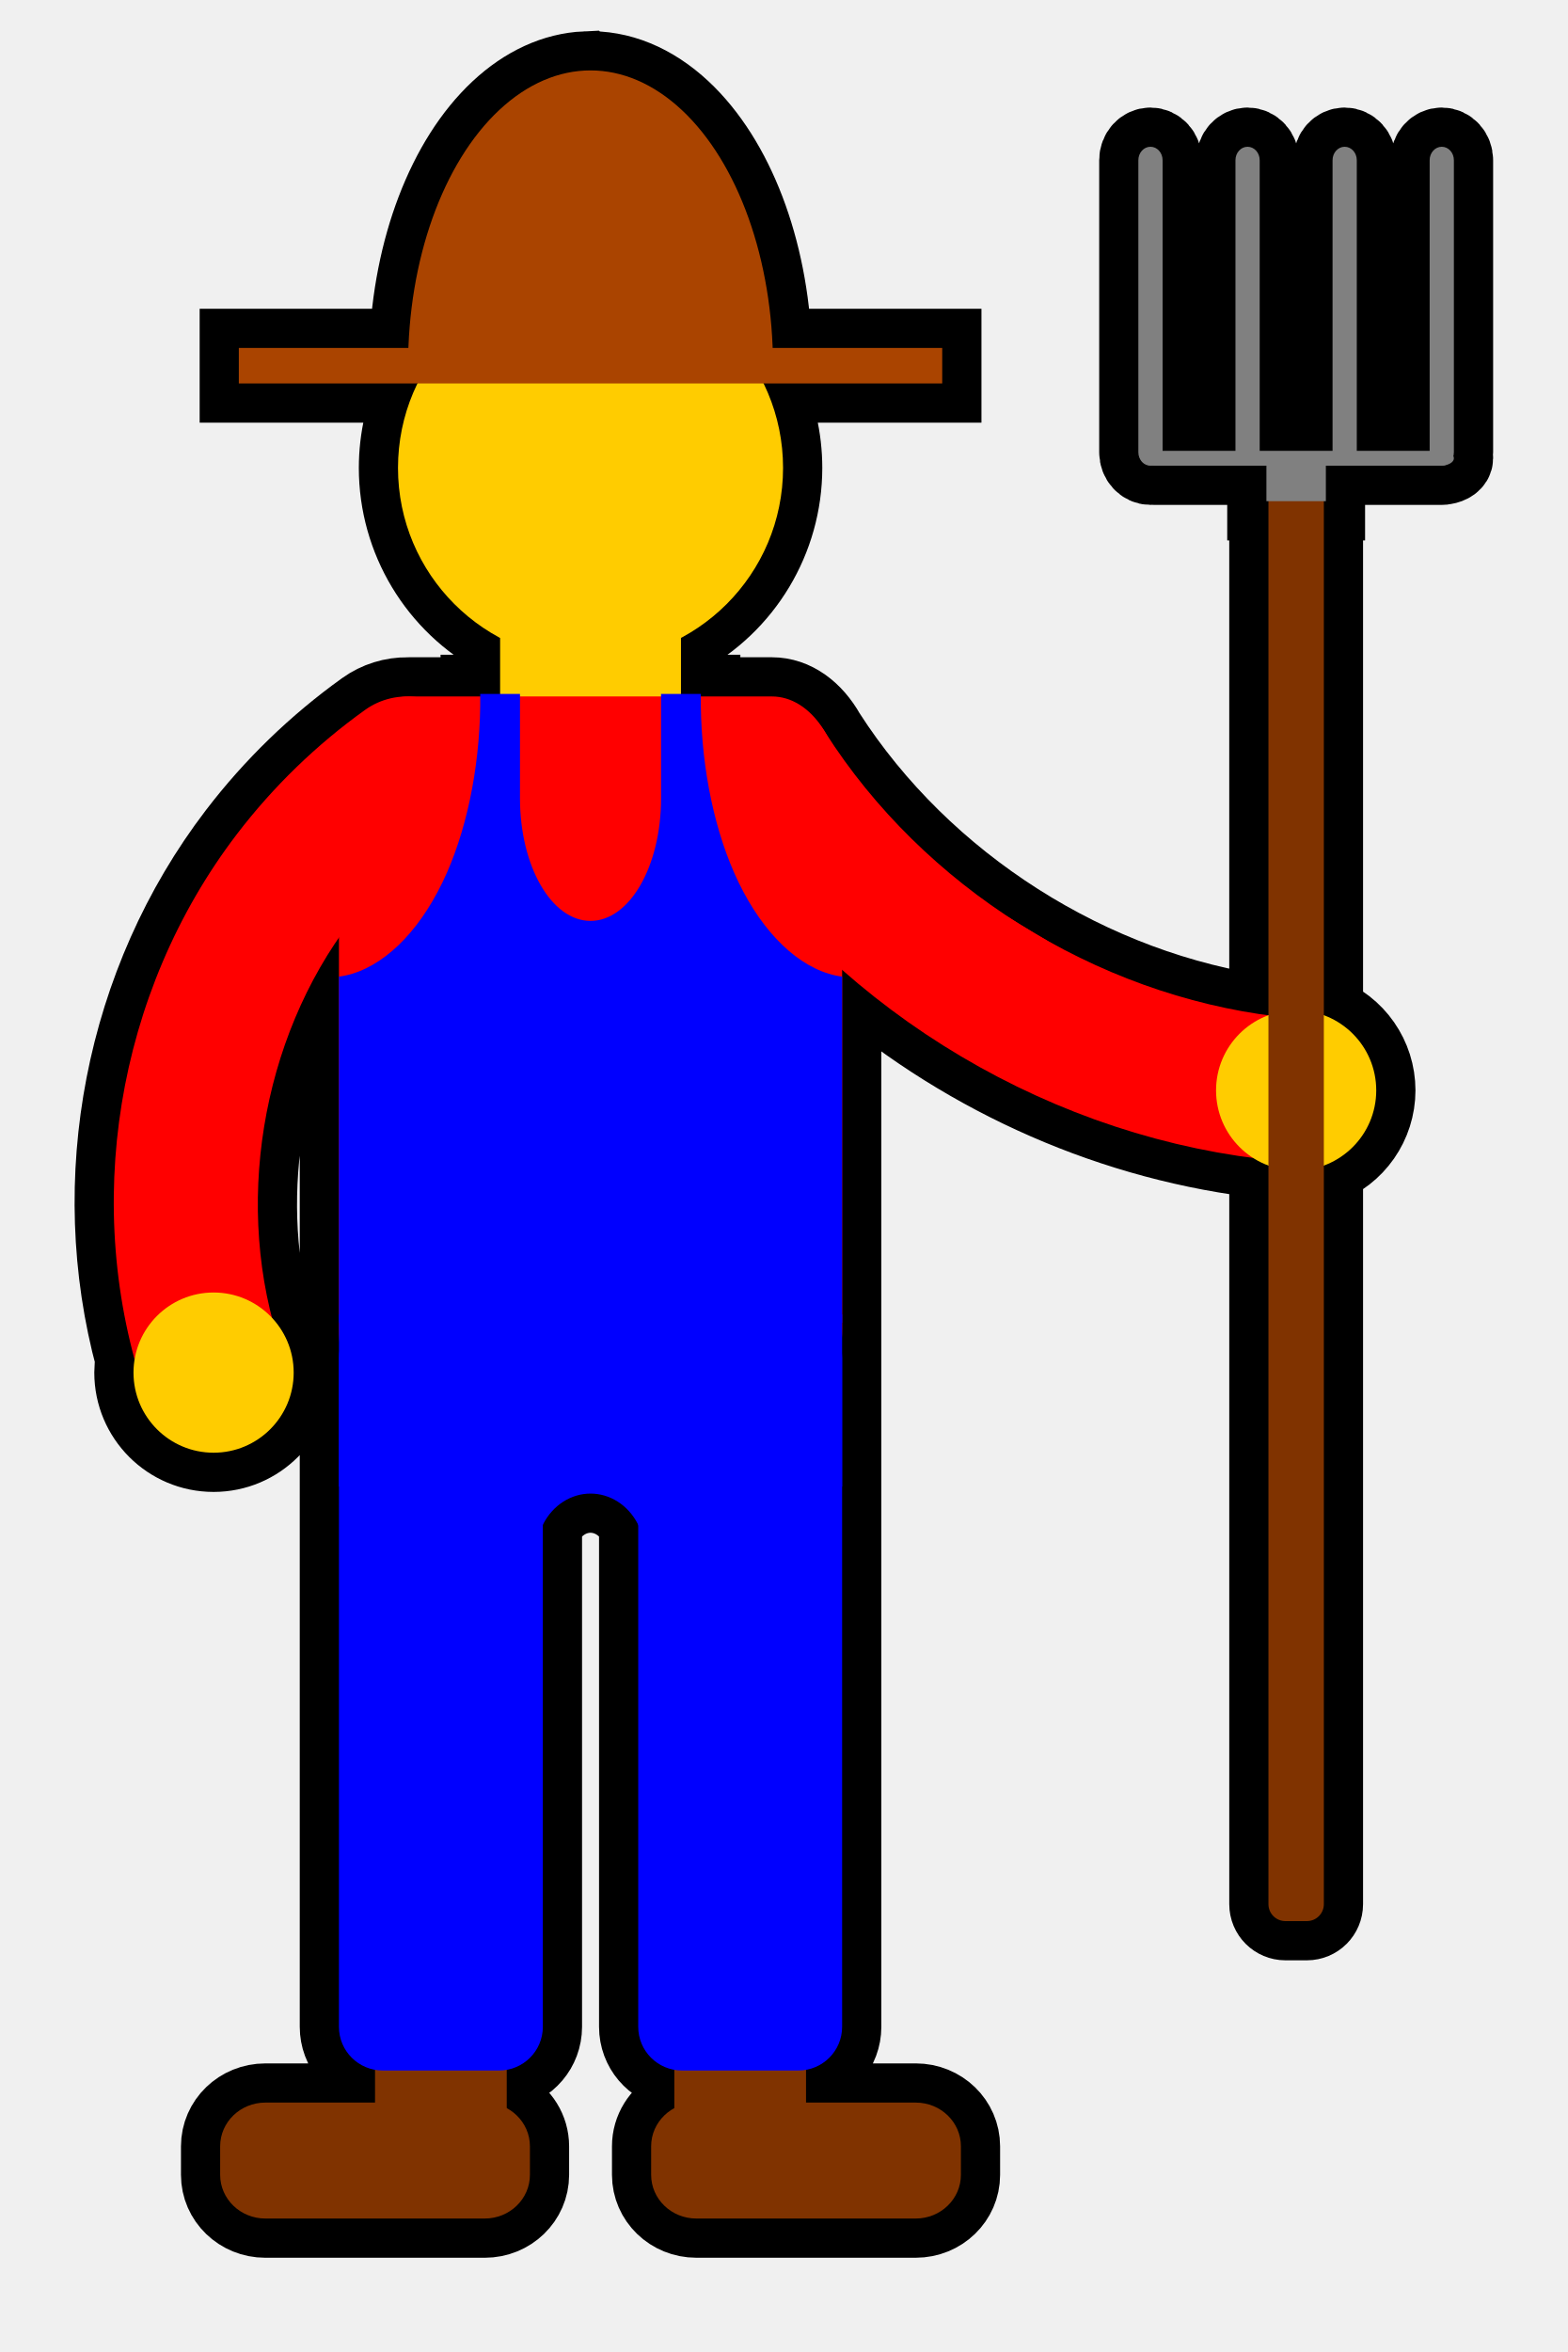
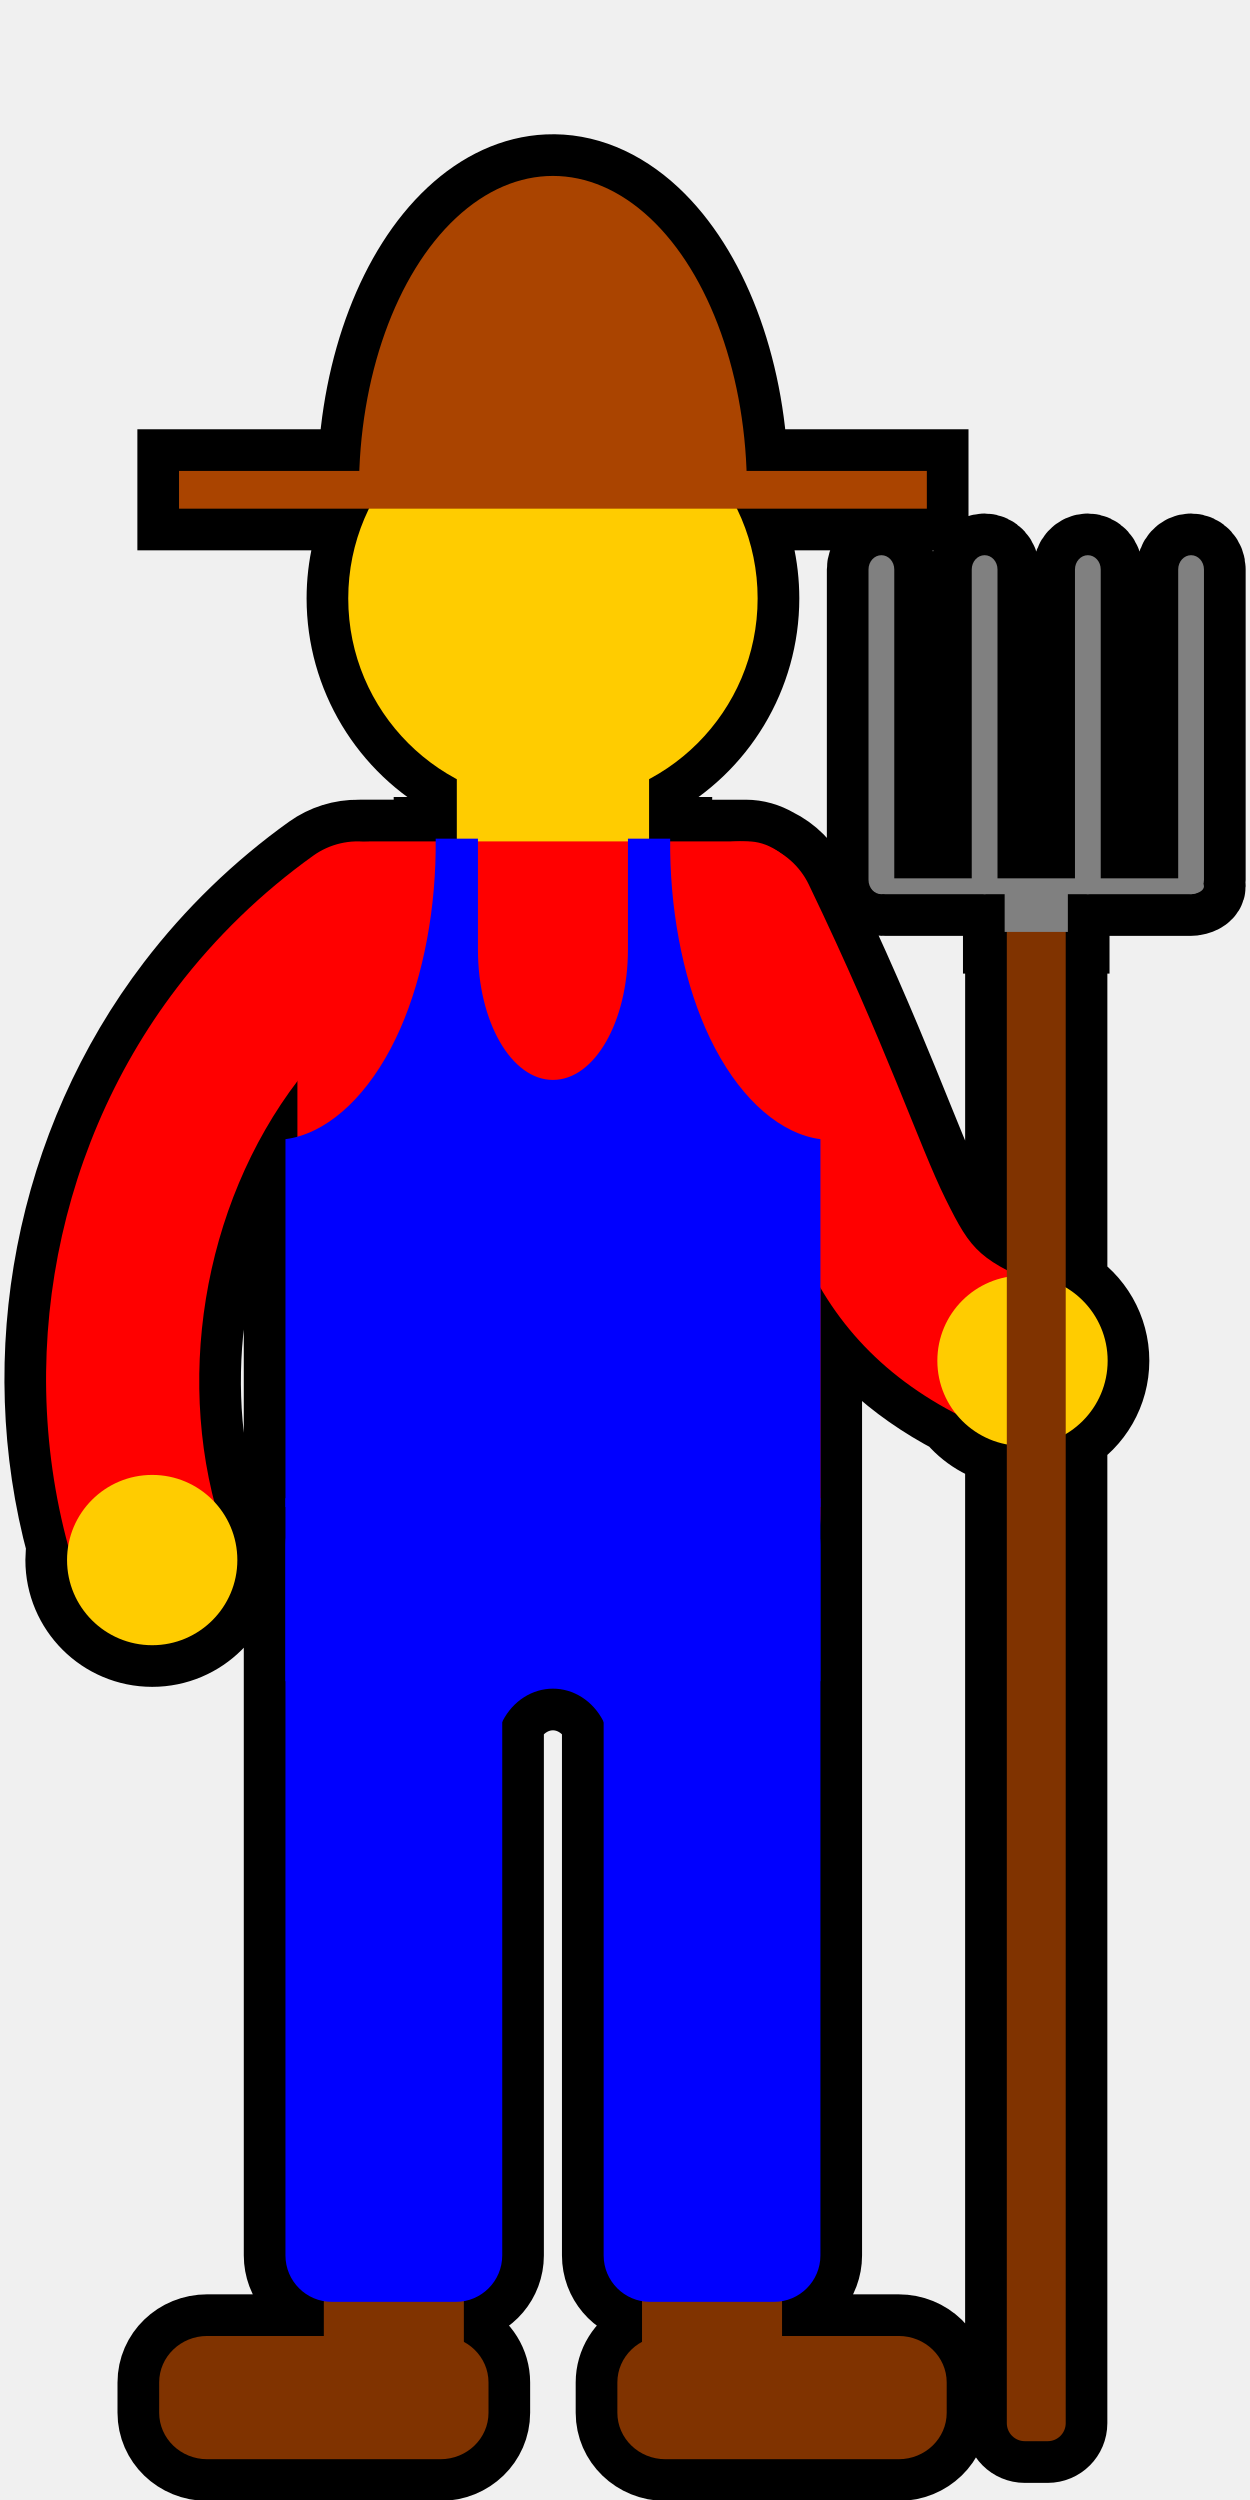
- <svg xmlns="http://www.w3.org/2000/svg" width="100mm" height="150mm" viewBox="0 0 100 150" version="1.1" id="svg5" xml:space="preserve">
+ <svg xmlns="http://www.w3.org/2000/svg" width="75mm" height="150mm" viewBox="0 0 75 150" version="1.1" id="svg5" xml:space="preserve">
  <defs id="defs2">
    <pattern id="EMFhbasepattern" patternUnits="userSpaceOnUse" width="6" height="6" x="0" y="0" />
  </defs>
  <g id="layer1" transform="translate(-19.79032,-32.20967)" style="display:none">
-     <rect style="fill:#ffffff;fill-opacity:0.502;stroke:#008000;stroke-width:2.927;stroke-linecap:square" id="rect2969" width="97.073" height="147.073" x="21.254" y="33.673" />
+     <rect style="fill:#ffffff;fill-opacity:0.502;stroke:#008000;stroke-width:2.532;stroke-linecap:square" id="rect2969" width="72.468" height="147.468" x="21.056" y="33.476" />
  </g>
-   <g id="g611-0" style="display:inline" transform="translate(-115.9512,18.90627)">
-     <path id="path1016" style="fill:none;stroke:#000000;stroke-width:5;stroke-linecap:square;stroke-dasharray:none" d="m 153.3,-14.409 a 11.64,18.833 0 0 0 -5.499,2.516 11.64,18.833 0 0 0 -5.797,15.178 h -10.817 v 2.264 h 11.399 a 12.282,12.282 0 0 0 -1.246,5.386 12.282,12.282 0 0 0 6.513,10.833 v 3.582 h -1.267 c 5.7e-4,0.054 -3e-4,0.107 0,0.161 h -4.536 c -0.027,0 -0.054,0.002 -0.081,0.003 a 4.572,4.572 0 0 0 -2.728,0.852 c -3.097,2.216 -5.855,4.888 -8.168,7.913 -7.229,9.455 -9.644,22.076 -6.535,33.515 a 5.11,5.11 0 0 0 -0.072,0.839 5.11,5.11 0 0 0 5.11,5.109 5.11,5.11 0 0 0 5.109,-5.109 5.11,5.11 0 0 0 -1.388,-3.5 c -2.091,-8.12 -0.48,-17.351 4.275,-24.246 v 24.034 0.529 0.389 10.062 34.454 c 0,1.379 0.991,2.516 2.303,2.745 v 2.089 h -6.998 c -1.596,0 -2.882,1.243 -2.882,2.787 v 1.82 c 0,1.544 1.286,2.787 2.882,2.787 h 13.996 c 1.596,0 2.881,-1.243 2.881,-2.787 v -1.82 c 0,-1.05 -0.595,-1.961 -1.478,-2.436 v -2.44 c 1.311,-0.228 2.303,-1.366 2.303,-2.745 V 78.342 a 3.467,3.826 0 0 1 1.308,-1.483 3.467,3.826 0 0 1 3.467,0 3.467,3.826 0 0 1 1.309,1.478 v 32.017 c 0,1.379 0.991,2.516 2.303,2.745 v 2.439 c -0.883,0.475 -1.478,1.386 -1.478,2.437 v 1.82 c 0,1.544 1.285,2.787 2.881,2.787 h 13.996 c 1.596,0 2.881,-1.243 2.881,-2.787 v -1.82 c 0,-1.544 -1.285,-2.787 -2.881,-2.787 h -6.998 v -2.089 c 1.311,-0.228 2.303,-1.366 2.303,-2.745 V 67.707 64.92 42.968 c 7.303,6.448 16.489,10.719 26.221,11.976 a 5.11,5.11 0 0 0 0.973,0.482 v 47.107 c 0,0.599 0.483,1.081 1.082,1.081 h 1.37 c 0.599,0 1.082,-0.482 1.082,-1.081 V 55.425 a 5.11,5.11 0 0 0 3.343,-4.791 5.11,5.11 0 0 0 -3.343,-4.794 V 13.057 h 0.129 v -2.263 h 7.328 c 0.015,0 0.029,-0.001 0.044,-0.002 0.008,2.45e-4 0.015,0.002 0.023,0.002 0.053,0 0.107,-0.006 0.157,-0.018 0.356,-0.055 0.616,-0.238 0.616,-0.457 0,-0.046 -0.012,-0.09 -0.033,-0.132 0.021,-0.079 0.033,-0.162 0.033,-0.249 v -18.63 c 0,-0.474 -0.345,-0.855 -0.773,-0.855 -0.428,0 -0.773,0.381 -0.773,0.855 v 18.535 h -4.648 v -18.535 c 0,-0.474 -0.345,-0.855 -0.773,-0.855 -0.428,0 -0.773,0.381 -0.773,0.855 v 18.535 h -4.648 v -18.535 c 0,-0.474 -0.345,-0.855 -0.773,-0.855 -0.428,0 -0.773,0.381 -0.773,0.855 v 18.535 h -4.648 v -18.535 c 0,-0.474 -0.344,-0.855 -0.773,-0.855 -0.428,0 -0.773,0.381 -0.773,0.855 v 18.63 c 0,0.474 0.345,0.855 0.773,0.855 0.031,0 0.061,-0.003 0.09,-0.007 0.043,0.004 0.086,0.007 0.131,0.007 h 7.173 v 2.263 h 0.129 v 32.787 a 5.11,5.11 0 0 0 -0.013,0.005 C 185.533,44.317 174.824,37.507 168.657,27.898 c -0.82,-1.459 -2.066,-2.387 -3.465,-2.387 h -4.536 c 3e-4,-0.054 -0.001,-0.107 -5.1e-4,-0.161 h -1.266 v -3.581 a 12.282,12.282 0 0 0 6.514,-10.833 12.282,12.282 0 0 0 -1.245,-5.386 h 11.398 v -2.264 h -10.816 a 11.64,18.833 0 0 0 -5.799,-15.178 11.64,18.833 0 0 0 -6.14,-2.516 z" />
+   <g id="g1448" style="display:inline" transform="translate(-9.299597,1.258418)">
+     <path id="rect1378" style="fill:none;fill-opacity:1;stroke:#000000;stroke-width:5;stroke-linecap:square;stroke-dasharray:none" d="M 42.155,9.304 A 11.64,18.833 0 0 0 36.656,11.82 11.64,18.833 0 0 0 30.858,26.997 H 20.042 v 2.265 h 11.399 a 12.282,12.282 0 0 0 -1.246,5.386 12.282,12.282 0 0 0 6.514,10.833 v 3.581 h -1.267 c 5.7e-4,0.054 -8.09e-4,0.108 -5.17e-4,0.161 h -4.536 c -0.028,0 -0.056,0.002 -0.084,0.003 a 4.572,4.572 0 0 0 -2.725,0.852 c -3.097,2.216 -5.855,4.888 -8.168,7.913 -7.229,9.455 -9.643,22.076 -6.534,33.514 a 5.11,5.11 0 0 0 -0.072,0.839 5.11,5.11 0 0 0 5.109,5.109 5.11,5.11 0 0 0 5.11,-5.109 5.11,5.11 0 0 0 -1.389,-3.501 C 20.061,80.725 21.672,71.494 26.427,64.599 v 2.491 22.073 0.389 10.062 34.453 c 0,1.378 0.991,2.516 2.302,2.745 v 2.089 h -6.998 c -1.596,0 -2.881,1.243 -2.881,2.787 v 1.821 c 0,1.544 1.285,2.787 2.881,2.787 h 13.996 c 1.596,0 2.881,-1.243 2.881,-2.787 v -1.821 c 0,-1.05 -0.595,-1.961 -1.478,-2.436 v -2.44 c 1.311,-0.228 2.302,-1.366 2.302,-2.745 v -32.011 a 3.467,3.826 0 0 1 1.309,-1.483 3.467,3.826 0 0 1 3.467,0 3.467,3.826 0 0 1 1.309,1.479 v 32.016 c 0,1.378 0.991,2.516 2.302,2.745 v 2.44 c -0.883,0.475 -1.478,1.386 -1.478,2.436 v 1.821 c 0,1.544 1.286,2.787 2.882,2.787 h 13.996 c 1.596,0 2.881,-1.243 2.881,-2.787 v -1.821 c 0,-1.544 -1.285,-2.787 -2.881,-2.787 h -6.998 v -2.089 c 1.311,-0.228 2.302,-1.366 2.302,-2.745 v -42.647 -2.787 -12.625 c 1.83,3.121 4.446,5.633 8.124,7.554 a 5.11,5.11 0 0 0 3.06,1.843 v 58.727 c 0,0.599 0.482,1.082 1.081,1.082 h 1.371 c 0.599,0 1.081,-0.483 1.081,-1.082 V 84.788 A 5.11,5.11 0 0 0 75.759,80.386 5.11,5.11 0 0 0 73.241,75.983 V 54.656 h 0.13 v -2.263 h 7.328 c 0.015,0 0.029,-0.001 0.044,-0.002 0.008,2.42e-4 0.015,0.002 0.023,0.002 0.054,0 0.106,-0.006 0.156,-0.018 0.356,-0.055 0.617,-0.238 0.617,-0.457 0,-0.046 -0.012,-0.09 -0.033,-0.132 0.021,-0.079 0.033,-0.162 0.033,-0.249 V 32.908 c 0,-0.474 -0.345,-0.855 -0.773,-0.855 -0.428,0 -0.773,0.381 -0.773,0.855 V 51.443 H 75.345 V 32.908 c 0,-0.474 -0.345,-0.855 -0.773,-0.855 -0.428,0 -0.773,0.381 -0.773,0.855 V 51.443 H 69.151 V 32.908 c 0,-0.474 -0.344,-0.855 -0.773,-0.855 -0.428,0 -0.773,0.381 -0.773,0.855 V 51.443 H 62.957 V 32.908 c 0,-0.474 -0.345,-0.855 -0.773,-0.855 -0.428,0 -0.773,0.381 -0.773,0.855 v 18.63 c 0,0.474 0.345,0.855 0.773,0.855 0.031,0 0.061,-0.003 0.09,-0.007 0.043,0.004 0.087,0.007 0.132,0.007 h 7.172 v 2.263 H 69.708 V 74.952 C 67.733,73.917 67.198,73.03 66.031,70.676 64.456,67.5 62.508,61.542 57.827,51.813 A 4.572,4.572 0 0 0 55.715,49.691 C 55.2,49.391 54.637,49.224 54.047,49.224 h -4.537 c 2.93e-4,-0.054 -5.71e-4,-0.108 0,-0.161 H 48.244 V 45.481 A 12.282,12.282 0 0 0 54.758,34.648 12.282,12.282 0 0 0 53.513,29.262 H 64.91 V 26.997 H 54.094 A 11.64,18.833 0 0 0 48.296,11.82 11.64,18.833 0 0 0 42.155,9.304 Z" />
  </g>
-   <g id="layer3" style="display:inline" transform="translate(-3.977016,-0.7527265)">
-     <g id="g7321" transform="matrix(1.093617,0,0,1.093617,-4.821274,-10.61894)">
-       <g id="g8817" transform="matrix(1.058139,0,0,1.058139,1.608131,-7.155217)">
-         <rect style="opacity:1;fill:#ffcc00;fill-opacity:1;stroke:none;stroke-width:2.634;stroke-linecap:square" id="rect7214" width="9.969" height="9.19" x="33.651" y="50.377" />
-         <circle style="opacity:1;fill:#ffcc00;fill-opacity:1;stroke:none;stroke-width:3.148;stroke-linecap:square" id="path7026" cx="38.635" cy="42.376" r="10.613" />
+   <g id="g1640" style="display:inline" transform="translate(-9.299597,1.258418)">
+     <g id="g1712" transform="translate(0.8299329,4.054054)">
+       <g id="g1574" transform="matrix(1.157199,0,0,1.157199,-3.062595,-18.44401)">
+         <rect style="opacity:1;fill:#ffcc00;fill-opacity:1;stroke:none;stroke-width:2.634;stroke-linecap:square" id="rect1570" width="9.969" height="9.19" x="33.651" y="50.377" />
+         <circle style="opacity:1;fill:#ffcc00;fill-opacity:1;stroke:none;stroke-width:3.148;stroke-linecap:square" id="circle1572" cx="38.635" cy="42.376" r="10.613" />
      </g>
-       <g id="g8820" transform="matrix(1.058139,0,0,1.058139,1.608131,-7.155217)">
-         <rect style="opacity:1;fill:#ff0000;fill-opacity:1;stroke:none;stroke-width:2.806;stroke-linecap:square" id="rect7132" width="27.737" height="40.499" x="24.767" y="54.972" rx="3.87" ry="5.65" />
-         <g id="g8809" style="display:inline" transform="translate(-0.5162181,0.21472)">
-           <path style="fill:#ff0000;stroke:#ff0000;stroke-width:7.902;stroke-linecap:round;stroke-linejoin:round;stroke-dasharray:none;stroke-opacity:1" d="m 48.762,58.867 c 6.066,9.513 16.525,16.094 27.727,17.446 0.518,0.063 1.037,0.114 1.558,0.156" id="path7276" />
-           <circle style="opacity:1;fill:#ffcc00;fill-opacity:1;stroke:none;stroke-width:8.831;stroke-linecap:square;stroke-linejoin:round;stroke-dasharray:none;stroke-opacity:1" id="path8178" cx="78.047" cy="76.468" r="4.415" />
-         </g>
-         <g id="g8813" style="display:inline" transform="translate(0,-0.1580808)">
-           <path style="color:#000000;fill:#ff0000;stroke-linecap:round;stroke-linejoin:round;-inkscape-stroke:none" d="m 29.154,55.184 a 3.951,3.951 0 0 0 -2.945,0.686 c -2.676,1.915 -5.06,4.224 -7.059,6.838 -6.673,8.728 -8.599,20.577 -5.031,30.969 a 3.951,3.951 0 0 0 5.02,2.455 3.951,3.951 0 0 0 2.455,-5.02 c -2.665,-7.763 -1.151,-17.086 3.834,-23.605 1.52,-1.989 3.343,-3.754 5.379,-5.211 a 3.951,3.951 0 0 0 0.914,-5.514 3.951,3.951 0 0 0 -2.566,-1.598 z" id="path7272" />
-           <circle style="display:inline;fill:#ffcc00;fill-opacity:1;stroke:none;stroke-width:8.831;stroke-linecap:square;stroke-linejoin:round;stroke-dasharray:none;stroke-opacity:1" id="path8178-3" cx="17.857" cy="92.394" r="4.415" />
+       <g id="g1580" style="display:inline" transform="matrix(1.157199,0,0,1.157199,-3.062595,-18.62694)">
+         <path style="color:#000000;fill:#ff0000;stroke-linecap:round;stroke-linejoin:round;-inkscape-stroke:none" d="m 29.154,55.184 a 3.951,3.951 0 0 0 -2.945,0.686 c -2.676,1.915 -5.06,4.224 -7.059,6.838 -6.673,8.728 -8.599,20.577 -5.031,30.969 a 3.951,3.951 0 0 0 5.02,2.455 3.951,3.951 0 0 0 2.455,-5.02 c -2.665,-7.763 -1.151,-17.086 3.834,-23.605 1.52,-1.989 3.343,-3.754 5.379,-5.211 a 3.951,3.951 0 0 0 0.914,-5.514 3.951,3.951 0 0 0 -2.566,-1.598 z" id="path1576" />
+         <circle style="display:inline;fill:#ffcc00;fill-opacity:1;stroke:none;stroke-width:8.831;stroke-linecap:square;stroke-linejoin:round;stroke-dasharray:none;stroke-opacity:1" id="circle1578" cx="17.857" cy="92.394" r="4.415" />
+       </g>
+       <g id="g1588" style="display:inline" transform="matrix(1.157199,0,0,1.157199,9.321299,-18.87021)">
+         <path style="display:none;fill:none;stroke:#ff0000;stroke-width:7.902;stroke-linecap:round;stroke-linejoin:round;stroke-dasharray:none;stroke-opacity:1" d="m 37.639,59.291 c 7.91,16.438 6.17,19.483 14.642,22.978" id="path1582" />
+         <path style="color:#000000;fill:#ff0000;stroke-linecap:round;stroke-linejoin:round;-inkscape-stroke:none" d="m 38.945,55.562 a 3.951,3.951 0 0 0 -3.02,0.168 3.951,3.951 0 0 0 -1.848,5.273 c 3.865,8.031 5.266,12.624 7.131,16.385 1.865,3.761 4.867,6.595 9.564,8.533 a 3.951,3.951 0 0 0 5.158,-2.145 3.951,3.951 0 0 0 -2.145,-5.16 C 50.013,77.06 49.65,76.624 48.289,73.879 46.928,71.134 45.244,65.985 41.199,57.578 A 3.951,3.951 0 0 0 38.945,55.562 Z" id="path1584" />
+         <circle style="opacity:1;fill:#ffcc00;fill-opacity:1;stroke:none;stroke-width:8.831;stroke-linecap:square;stroke-linejoin:round;stroke-dasharray:none;stroke-opacity:1" id="circle1586" cx="52.28" cy="82.269" r="4.415" />
+       </g>
+       <g id="g1594" transform="matrix(1.157199,0,0,1.157199,-3.062595,-18.44401)">
+         <path id="path1590" style="opacity:1;fill:#ff0000;stroke-width:2.774;stroke-linecap:square" d="m 29.169,54.972 h 19.551 c 2.096,0 3.783,2.52 3.783,5.65 v 29.199 c 0,3.13 -1.687,5.65 -3.783,5.65 H 29.169 c -2.096,0 -3.783,-2.52 -3.783,-5.65 V 60.623 c 0,-3.13 1.687,-5.65 3.783,-5.65 z" />
+         <path id="path1592" style="display:inline;fill:#0000ff;fill-opacity:1;stroke:none;stroke-width:4.368;stroke-linecap:square" d="m 34.611,45.009 c 0.043,4.088 -0.718,8.195 -2.124,11.397 -1.487,3.384 -3.68,5.726 -6.035,6.446 -0.282,0.086 -0.568,0.149 -0.854,0.184 v 22.072 h 32.097 V 63.036 c -0.286,-0.034 -0.572,-0.097 -0.855,-0.184 -2.355,-0.72 -4.548,-3.062 -6.035,-6.446 -1.407,-3.202 -2.168,-7.309 -2.125,-11.397 h -2.534 v 6.652 c 0,4.333 -2.007,7.822 -4.5,7.822 -2.493,0 -4.5,-3.489 -4.5,-7.822 v -6.652 z" transform="matrix(0.864156,0,0,0.864156,2.64656,15.9385)" />
+       </g>
+       <g id="g1604" style="display:inline" transform="matrix(-1.015974,0,0,1.015974,80.81462,2.154863)">
+         <rect style="display:inline;opacity:1;fill:#803300;fill-opacity:1;stroke:none;stroke-width:7.18;stroke-linecap:square;stroke-linejoin:round;stroke-dasharray:none;stroke-opacity:1" id="rect1596" width="8.269" height="13.766" x="65.857" y="120.241" transform="translate(-40.83423,1.466946)" />
+         <rect style="display:inline;opacity:1;fill:#803300;fill-opacity:1;stroke:none;stroke-width:10.276;stroke-linecap:square;stroke-linejoin:round;stroke-dasharray:none;stroke-opacity:1" id="rect1598" width="19.449" height="7.278" x="56.133" y="129.138" rx="2.836" ry="2.743" transform="translate(-40.83423,1.466946)" />
+         <rect style="display:inline;opacity:1;fill:#803300;fill-opacity:1;stroke:none;stroke-width:7.18;stroke-linecap:square;stroke-linejoin:round;stroke-dasharray:none;stroke-opacity:1" id="rect1600" width="8.269" height="13.766" x="65.857" y="120.241" transform="matrix(-1,0,0,1,117.94,1.466946)" />
+         <rect style="display:inline;opacity:1;fill:#803300;fill-opacity:1;stroke:none;stroke-width:10.276;stroke-linecap:square;stroke-linejoin:round;stroke-dasharray:none;stroke-opacity:1" id="rect1602" width="19.449" height="7.278" x="56.133" y="129.138" rx="2.836" ry="2.743" transform="matrix(-1,0,0,1,117.94,1.466946)" />
+       </g>
+       <g id="g1614" transform="matrix(1.015974,0,0,1.015974,-39.09289,3.645242)">
+         <rect style="opacity:1;fill:#0000ff;fill-opacity:1;stroke:none;stroke-width:7.123;stroke-linecap:square;stroke-linejoin:round;stroke-dasharray:none;stroke-opacity:1" id="rect1606" width="31.593" height="10.808" x="63.673" y="79.661" />
+         <rect style="opacity:1;fill:#0000ff;fill-opacity:1;stroke:none;stroke-width:2.676;stroke-linecap:square" id="rect1608" width="12.802" height="47.463" x="63.673" y="79.661" rx="2.743" ry="2.743" />
+         <rect style="opacity:1;fill:#0000ff;fill-opacity:1;stroke:none;stroke-width:2.676;stroke-linecap:square" id="rect1610" width="12.802" height="47.463" x="82.464" y="79.661" rx="2.743" ry="2.743" />
+         <path id="path1612" style="display:inline;opacity:1;fill:#0000ff;fill-opacity:1;stroke:none;stroke-width:7.677;stroke-linecap:square;stroke-linejoin:round;stroke-dasharray:none;stroke-opacity:1" d="m 73.637,88.155 v 6.52 h 2.42 a 3.413,3.765 0 0 1 1.706,-3.261 3.413,3.765 0 0 1 3.413,0 3.413,3.765 0 0 1 1.706,3.261 h 2.42 v -6.52 z" />
+       </g>
+       <g id="g1620" transform="matrix(1.157199,0,0,1.157199,67.89594,-0.7969828)">
+         <rect style="opacity:1;fill:#aa4400;fill-opacity:1;stroke:none;stroke-width:8.23;stroke-linecap:square;stroke-linejoin:round;stroke-dasharray:none;stroke-opacity:1" id="rect1616" width="38.773" height="1.957" x="-42.071" y="20.515" />
+         <path style="opacity:1;fill:#aa4400;fill-opacity:1;stroke:none;stroke-width:8.23;stroke-linecap:square;stroke-linejoin:round;stroke-dasharray:none;stroke-opacity:1" id="path1618" d="m -12.626,-21.494 a 10.058,16.275 0 0 1 -5.029,14.094 10.058,16.275 0 0 1 -10.058,-3e-7 10.058,16.275 0 0 1 -5.029,-14.094 h 10.058 z" transform="scale(1,-1)" />
+       </g>
+       <g id="g1638" transform="translate(-16.01046,17.8862)" style="display:inline">
+         <rect style="fill:#803300;stroke-width:12.417;stroke-linecap:square;stroke-linejoin:round" id="rect1622" width="3.534" height="92.112" x="84.889" y="31.16" ry="1.081" />
+         <g id="g1636" transform="matrix(1.76035,0,0,1.081341,-151.319,1.241664)">
+           <rect style="fill:#808080;stroke-width:8.455;stroke-linecap:square;stroke-linejoin:round" id="rect1624" width="0.878" height="18.81" x="129.594" y="6.398" ry="0.791" class="UnoptimicedTransforms" transform="translate(-0.1254544,1.805759)" />
+           <rect style="display:inline;fill:#808080;stroke-width:8.455;stroke-linecap:square;stroke-linejoin:round" id="rect1626" width="0.878" height="18.81" x="129.594" y="6.398" ry="0.791" class="UnoptimicedTransforms" transform="translate(3.39302,1.805756)" />
+           <rect style="display:inline;fill:#808080;stroke-width:8.455;stroke-linecap:square;stroke-linejoin:round" id="rect1628" width="0.878" height="18.81" x="129.594" y="6.398" ry="0.791" class="UnoptimicedTransforms" transform="translate(6.911495,1.805756)" />
+           <rect style="display:inline;fill:#808080;stroke-width:8.455;stroke-linecap:square;stroke-linejoin:round" id="rect1630" width="0.878" height="18.81" x="129.594" y="6.398" ry="0.791" class="UnoptimicedTransforms" transform="translate(10.42997,1.805752)" />
+           <rect style="display:inline;fill:#808080;stroke-width:8.455;stroke-linecap:square;stroke-linejoin:round" id="rect1632" width="0.878" height="18.81" x="129.594" y="6.398" ry="0.791" class="UnoptimicedTransforms" transform="matrix(0,1,-0.6031586,0,144.7617,-103.4588)" />
+           <rect style="fill:#808080;stroke-width:9;stroke-linecap:square;stroke-linejoin:round" id="rect1634" width="2.154" height="2.877" x="134.109" y="26.23" ry="2.3841858e-07" />
        </g>
      </g>
-       <g id="g8625-2" style="display:inline" transform="matrix(-0.9290036,0,0,0.9290036,78.30519,11.68032)">
-         <rect style="display:inline;opacity:1;fill:#803300;fill-opacity:1;stroke:none;stroke-width:7.18;stroke-linecap:square;stroke-linejoin:round;stroke-dasharray:none;stroke-opacity:1" id="rect8441-3" width="8.269" height="13.766" x="65.857" y="120.241" transform="translate(-40.83423,1.466946)" />
-         <rect style="display:inline;opacity:1;fill:#803300;fill-opacity:1;stroke:none;stroke-width:10.276;stroke-linecap:square;stroke-linejoin:round;stroke-dasharray:none;stroke-opacity:1" id="rect8443-2" width="19.449" height="7.278" x="56.133" y="129.138" rx="2.836" ry="2.743" transform="translate(-40.83423,1.466946)" />
-         <rect style="display:inline;opacity:1;fill:#803300;fill-opacity:1;stroke:none;stroke-width:7.18;stroke-linecap:square;stroke-linejoin:round;stroke-dasharray:none;stroke-opacity:1" id="rect8441" width="8.269" height="13.766" x="65.857" y="120.241" transform="matrix(-1,0,0,1,117.94,1.466946)" />
-         <rect style="display:inline;opacity:1;fill:#803300;fill-opacity:1;stroke:none;stroke-width:10.276;stroke-linecap:square;stroke-linejoin:round;stroke-dasharray:none;stroke-opacity:1" id="rect8443" width="19.449" height="7.278" x="56.133" y="129.138" rx="2.836" ry="2.743" transform="matrix(-1,0,0,1,117.94,1.466946)" />
-       </g>
-       <g id="g8331" transform="matrix(0.9290036,0,0,0.9290036,-31.33786,13.04312)">
-         <rect style="opacity:1;fill:#0000ff;fill-opacity:1;stroke:none;stroke-width:7.123;stroke-linecap:square;stroke-linejoin:round;stroke-dasharray:none;stroke-opacity:1" id="rect8326" width="31.593" height="10.808" x="63.673" y="79.661" />
-         <rect style="opacity:1;fill:#0000ff;fill-opacity:1;stroke:none;stroke-width:2.676;stroke-linecap:square" id="rect7134" width="12.802" height="47.463" x="63.673" y="79.661" rx="2.743" ry="2.743" />
-         <rect style="opacity:1;fill:#0000ff;fill-opacity:1;stroke:none;stroke-width:2.676;stroke-linecap:square" id="rect7134-8" width="12.802" height="47.463" x="82.464" y="79.661" rx="2.743" ry="2.743" />
-         <path id="rect8618" style="display:inline;opacity:1;fill:#0000ff;fill-opacity:1;stroke:none;stroke-width:7.677;stroke-linecap:square;stroke-linejoin:round;stroke-dasharray:none;stroke-opacity:1" d="m 73.637,88.155 v 6.52 h 2.42 a 3.413,3.765 0 0 1 1.706,-3.261 3.413,3.765 0 0 1 3.413,0 3.413,3.765 0 0 1 1.706,3.261 h 2.42 v -6.52 z" />
-       </g>
-       <g id="g8769" transform="matrix(1.058139,0,0,1.058139,66.49239,8.981165)">
-         <rect style="opacity:1;fill:#aa4400;fill-opacity:1;stroke:none;stroke-width:8.23;stroke-linecap:square;stroke-linejoin:round;stroke-dasharray:none;stroke-opacity:1" id="rect8711" width="38.773" height="1.957" x="-42.071" y="20.515" />
-         <path style="opacity:1;fill:#aa4400;fill-opacity:1;stroke:none;stroke-width:8.23;stroke-linecap:square;stroke-linejoin:round;stroke-dasharray:none;stroke-opacity:1" id="path8765" d="m -12.626,-21.494 a 10.058,16.275 0 0 1 -5.029,14.094 10.058,16.275 0 0 1 -10.058,-3e-7 10.058,16.275 0 0 1 -5.029,-14.094 h 10.058 z" transform="scale(1,-1)" />
-       </g>
-     </g>
-     <path id="rect7132-5" style="display:inline;fill:#0000ff;fill-opacity:1;stroke:none;stroke-width:4.368;stroke-linecap:square" d="m 34.611,45.009 c 0.043,4.088 -0.718,8.195 -2.124,11.397 -1.487,3.384 -3.68,5.726 -6.035,6.446 -0.282,0.086 -0.568,0.149 -0.854,0.184 v 22.072 h 32.097 V 63.036 c -0.286,-0.034 -0.572,-0.097 -0.855,-0.184 -2.355,-0.72 -4.548,-3.062 -6.035,-6.446 -1.407,-3.202 -2.168,-7.309 -2.125,-11.397 h -2.534 v 6.652 c 0,4.333 -2.007,7.822 -4.5,7.822 -2.493,0 -4.5,-3.489 -4.5,-7.822 v -6.652 z" />
-     <rect style="fill:#803300;stroke-width:12.417;stroke-linecap:square;stroke-linejoin:round" id="rect1975" width="3.534" height="92.112" x="84.889" y="31.16" ry="1.081" />
-     <g id="g2126" transform="matrix(1.76035,0,0,1.081341,-151.319,1.241664)">
-       <rect style="fill:#808080;stroke-width:8.455;stroke-linecap:square;stroke-linejoin:round" id="rect2029" width="0.878" height="18.81" x="129.594" y="6.398" ry="0.791" class="UnoptimicedTransforms" transform="translate(-0.1254544,1.805759)" />
-       <rect style="display:inline;fill:#808080;stroke-width:8.455;stroke-linecap:square;stroke-linejoin:round" id="rect2029-8" width="0.878" height="18.81" x="129.594" y="6.398" ry="0.791" class="UnoptimicedTransforms" transform="translate(3.39302,1.805756)" />
-       <rect style="display:inline;fill:#808080;stroke-width:8.455;stroke-linecap:square;stroke-linejoin:round" id="rect2029-9" width="0.878" height="18.81" x="129.594" y="6.398" ry="0.791" class="UnoptimicedTransforms" transform="translate(6.911495,1.805756)" />
-       <rect style="display:inline;fill:#808080;stroke-width:8.455;stroke-linecap:square;stroke-linejoin:round" id="rect2029-6" width="0.878" height="18.81" x="129.594" y="6.398" ry="0.791" class="UnoptimicedTransforms" transform="translate(10.42997,1.805752)" />
-       <rect style="display:inline;fill:#808080;stroke-width:8.455;stroke-linecap:square;stroke-linejoin:round" id="rect2029-6-4" width="0.878" height="18.81" x="129.594" y="6.398" ry="0.791" class="UnoptimicedTransforms" transform="matrix(0,1,-0.6031586,0,144.7617,-103.4588)" />
-       <rect style="fill:#808080;stroke-width:9;stroke-linecap:square;stroke-linejoin:round" id="rect2118" width="2.154" height="2.877" x="134.109" y="26.23" ry="2.3841858e-07" />
    </g>
  </g>
</svg>
